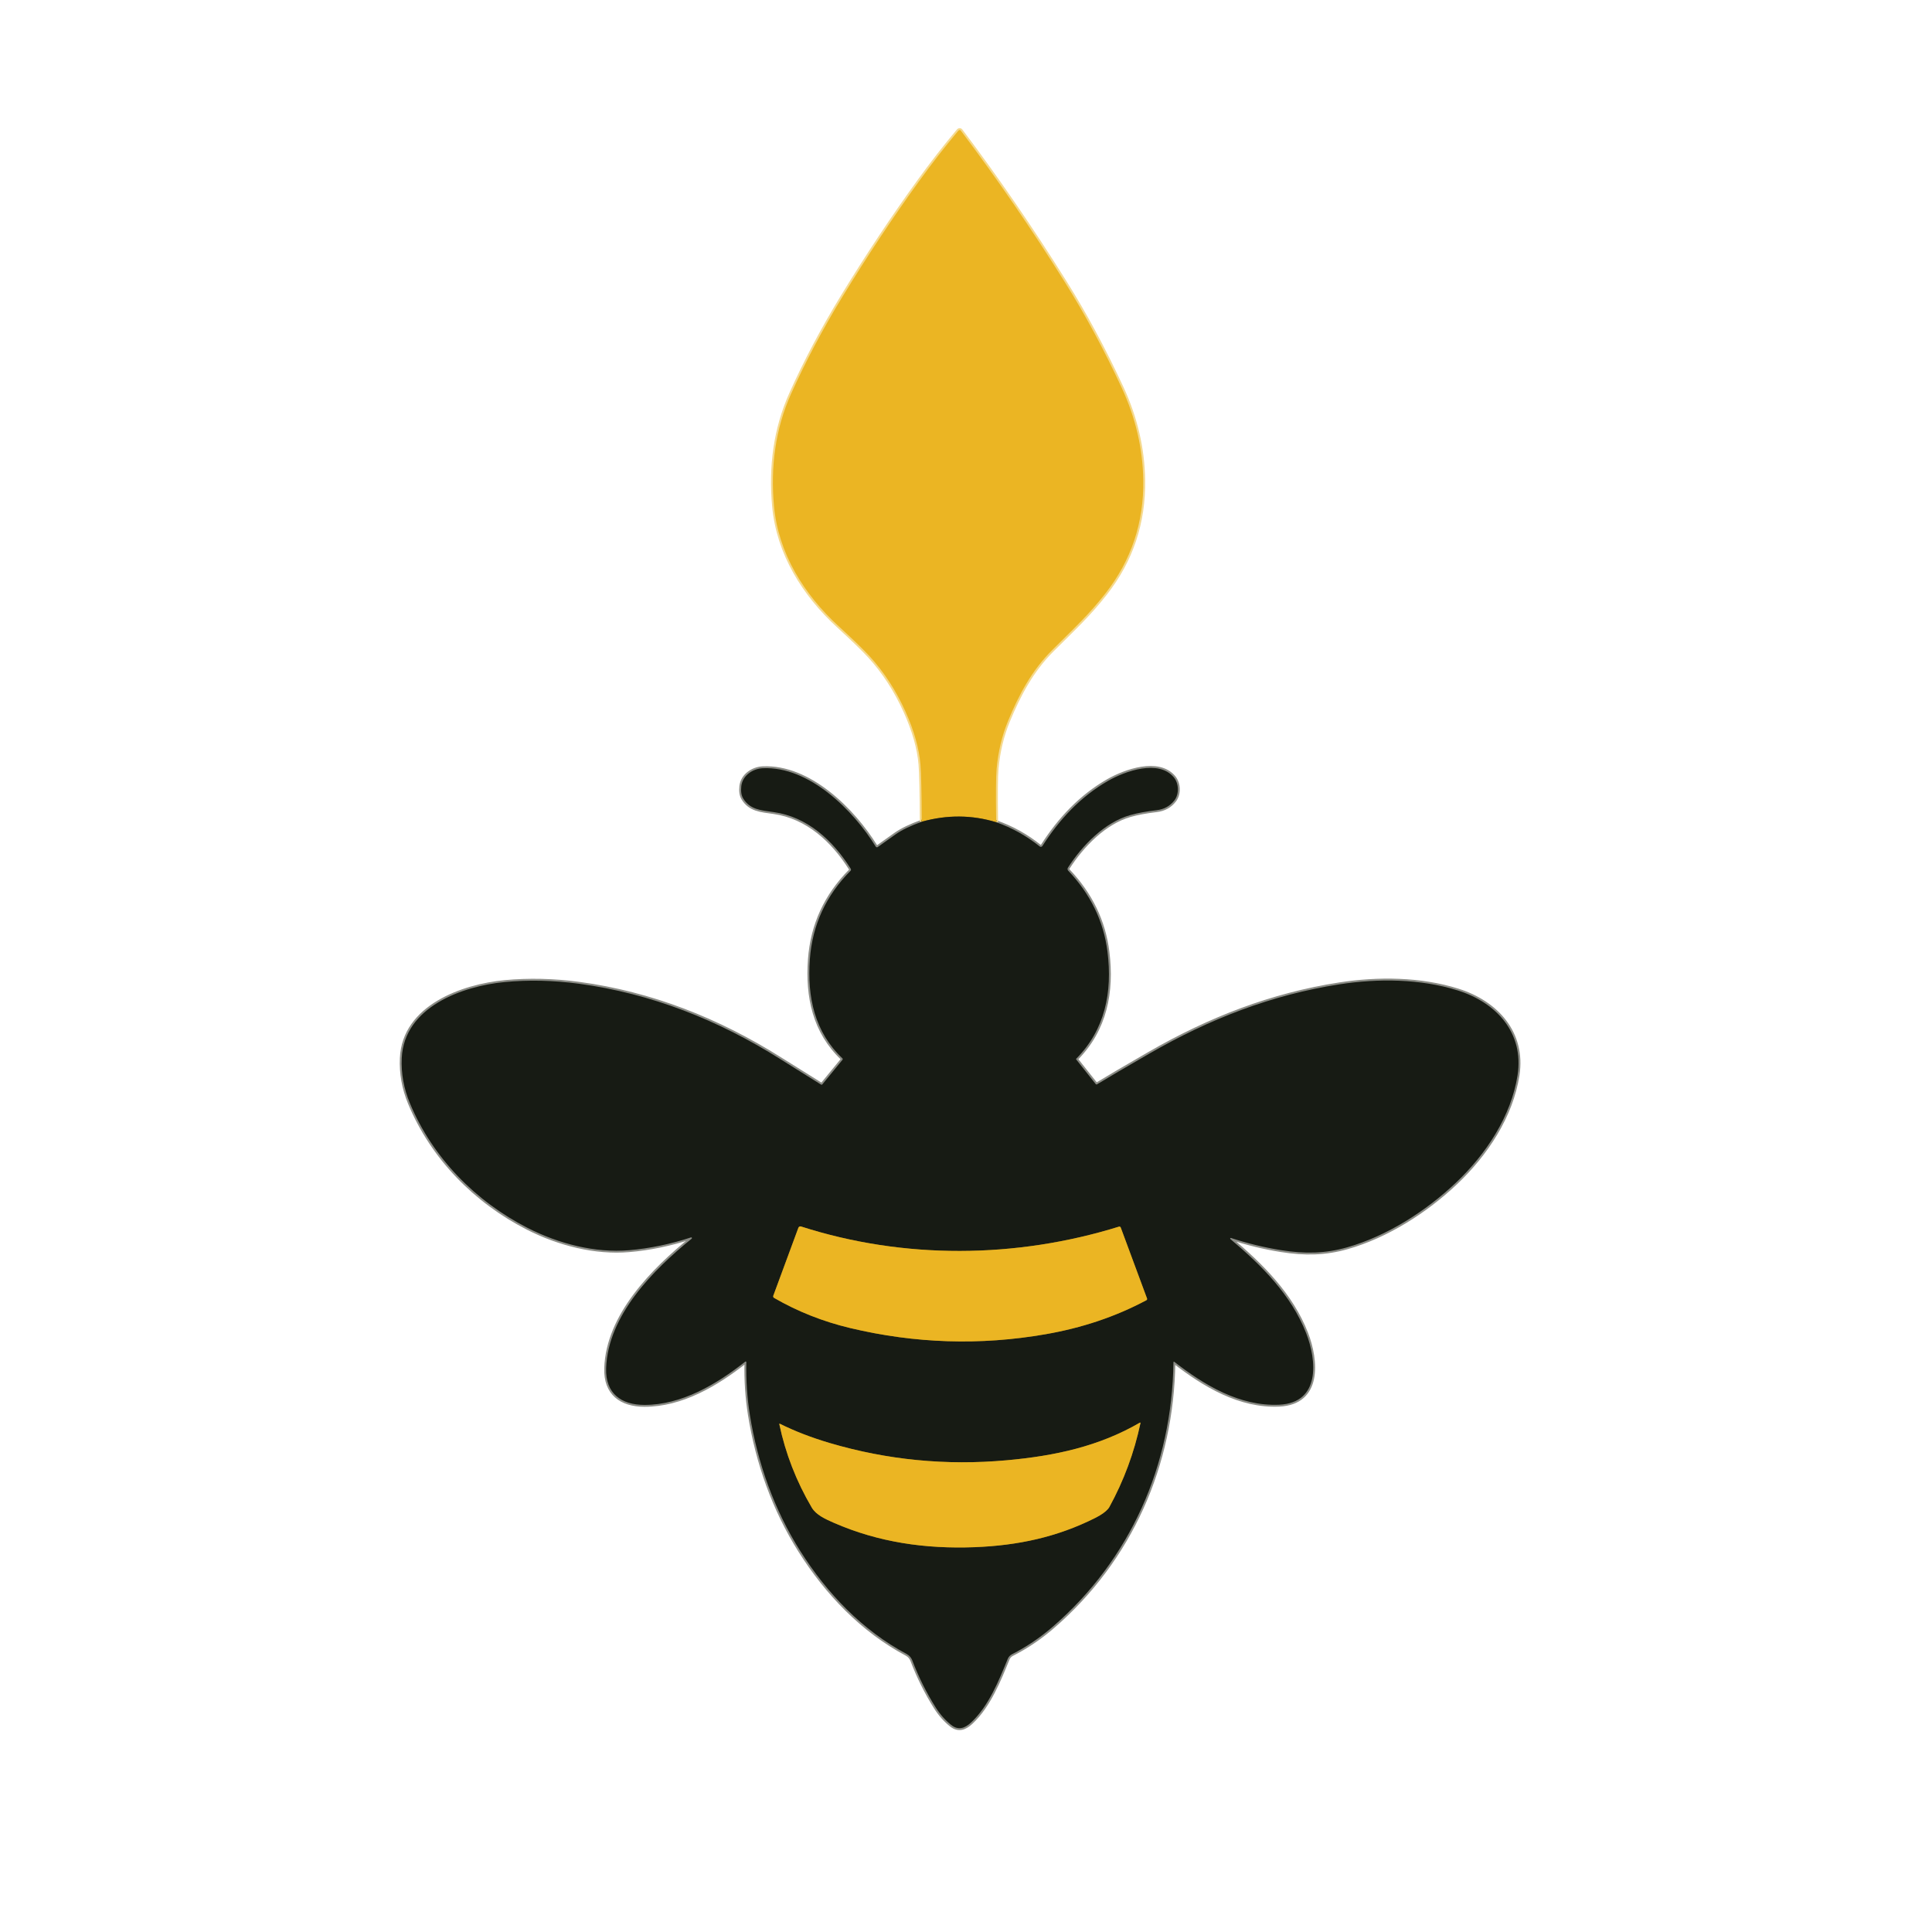
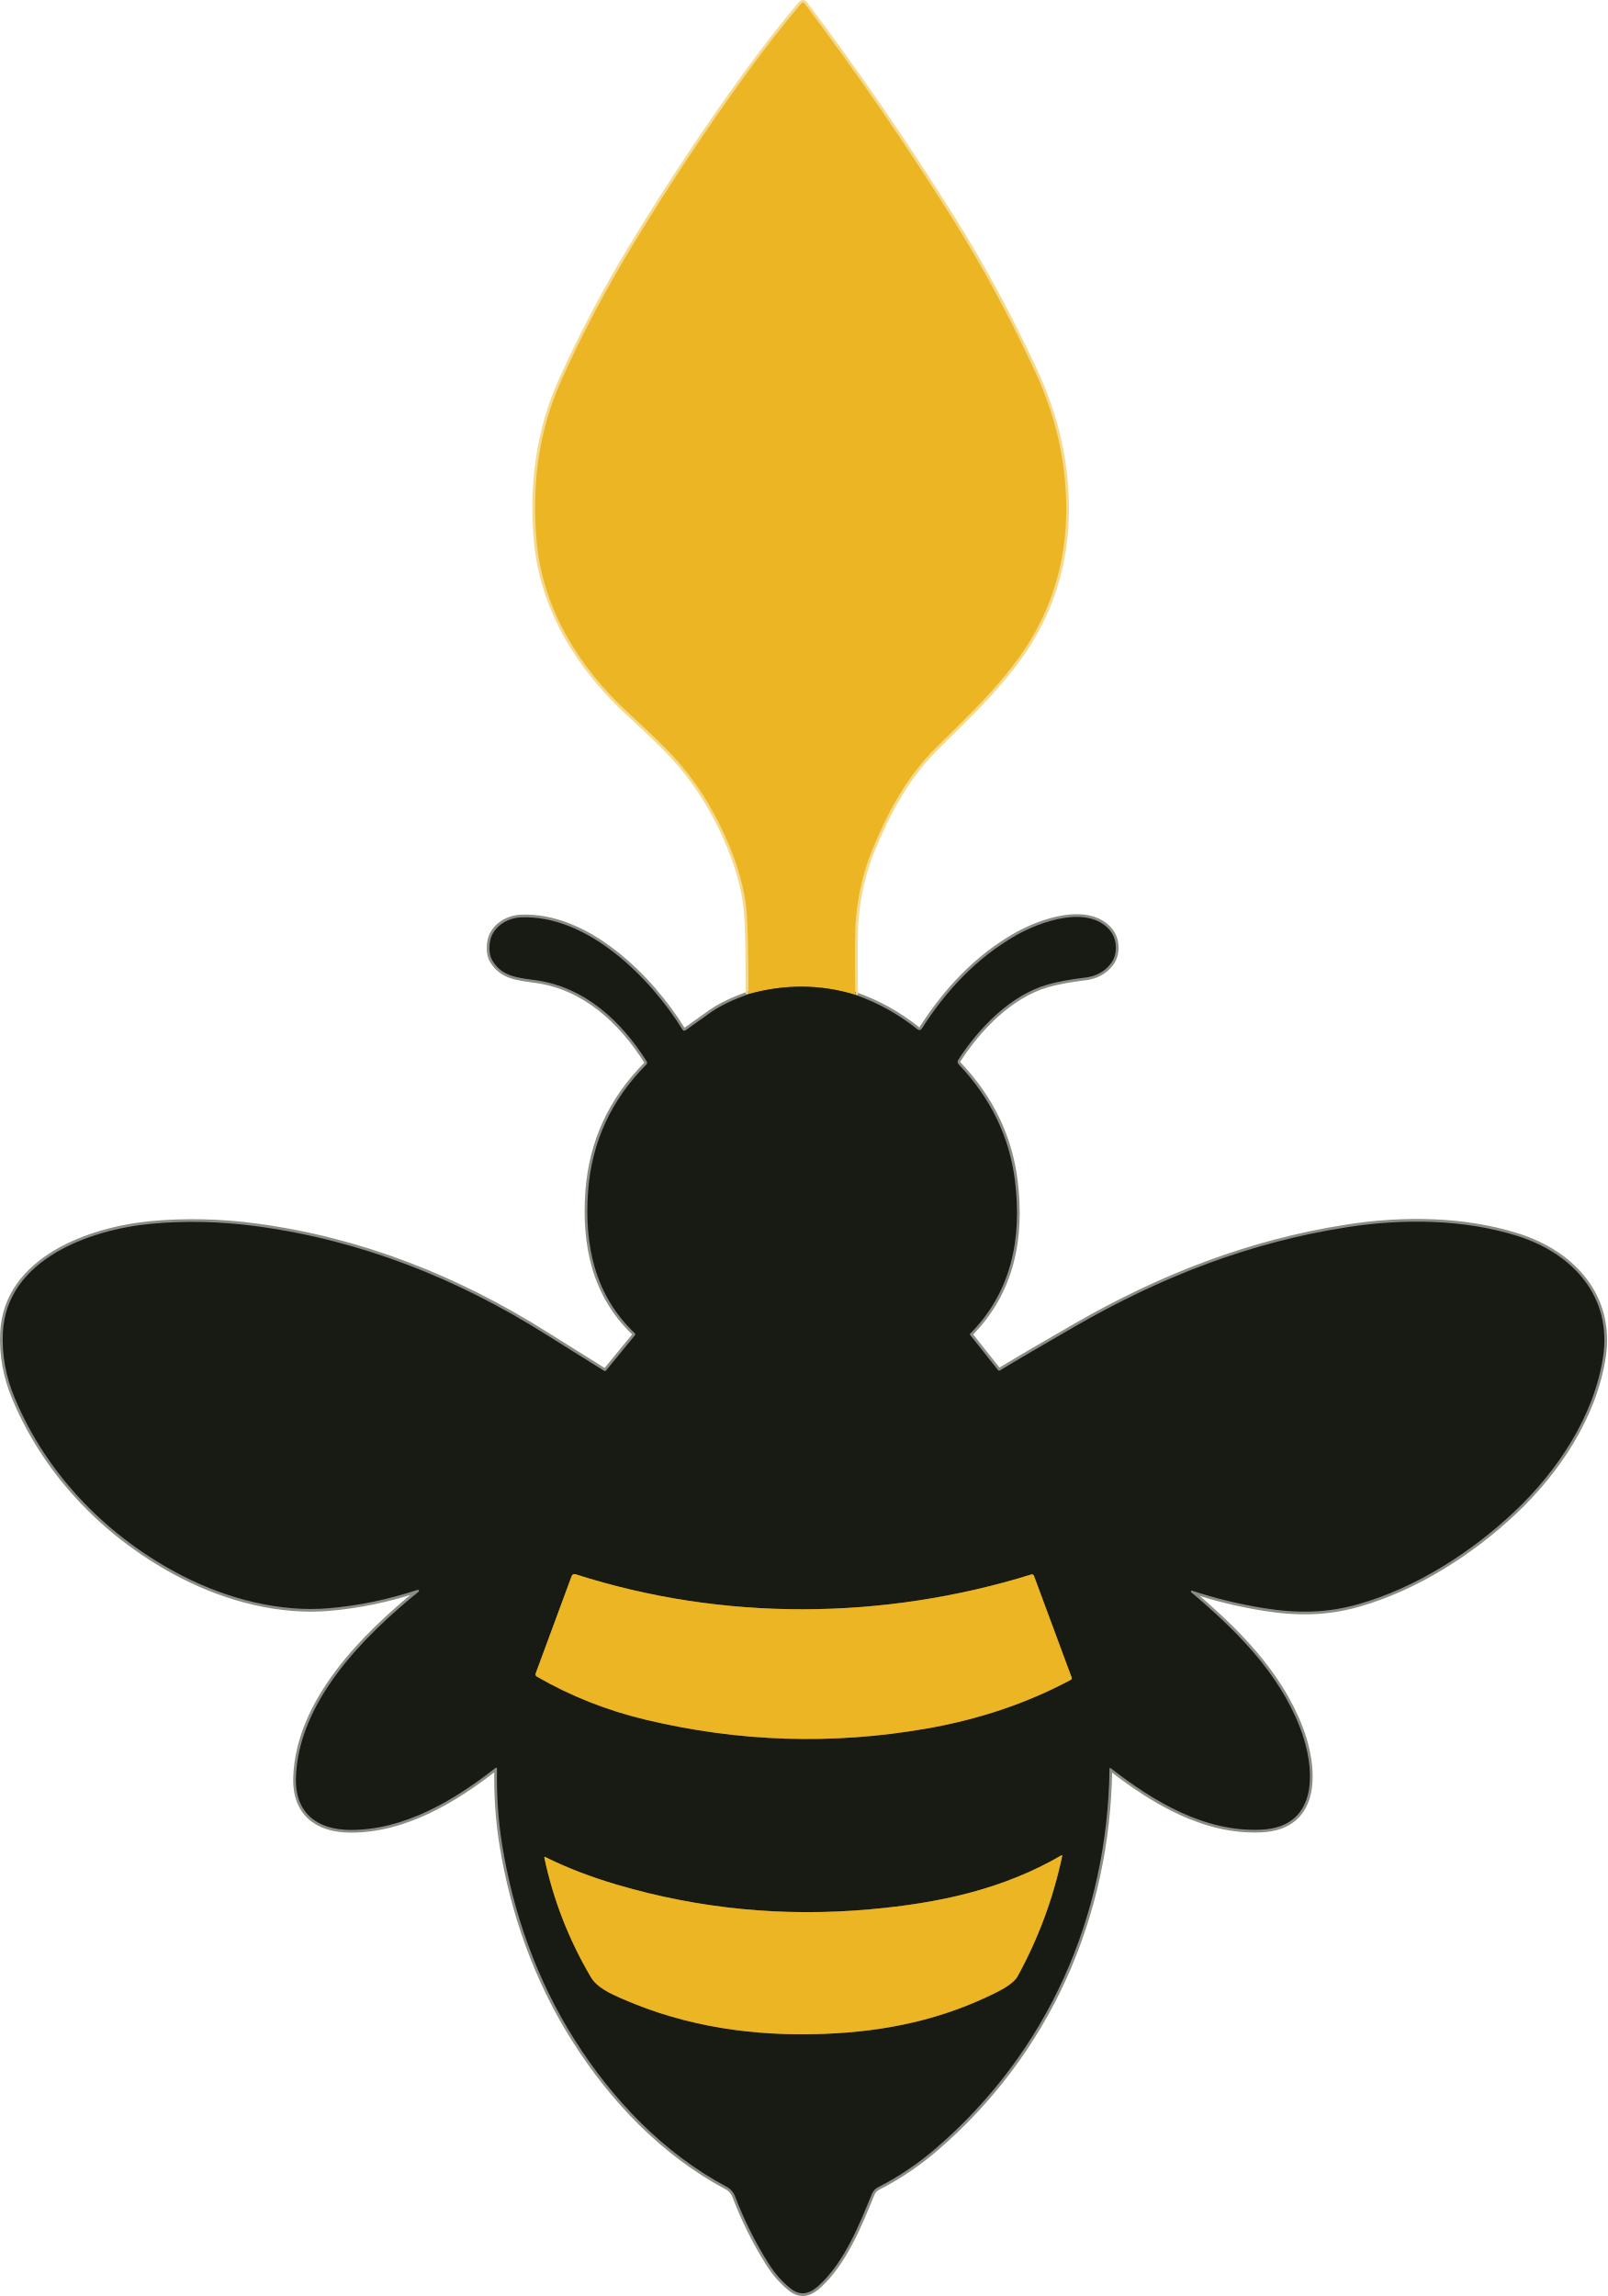
- <svg xmlns="http://www.w3.org/2000/svg" version="1.1" viewBox="0.00 0.00 1024.00 1024.00" id="svg24">
+ <svg xmlns="http://www.w3.org/2000/svg" version="1.1" viewBox="0 0 595 850" id="svg24" width="595" height="850">
  <defs id="defs28" />
-   <g stroke-width="2.00" fill="none" stroke-linecap="butt" id="g12">
-     <path stroke="#8b8c86" vector-effect="non-scaling-stroke" d="   M 488.54 435.53   Q 479.70 438.73 474.86 442.10   Q 471.29 444.58 465.23 448.94   A 0.75 0.74 56.4 0 1 464.16 448.72   C 452.25 429.42 428.93 406.05 404.29 407.17   C 398.99 407.42 393.56 411.00 392.90 416.69   Q 392.43 420.71 393.87 423.13   C 397.46 429.14 403.29 429.48 410.06 430.43   C 427.96 432.94 441.47 445.46 450.90 460.44   A 0.90 0.90 0.0 0 1 450.78 461.56   Q 431.25 481.21 429.24 508.43   C 427.78 528.33 431.73 546.94 446.48 560.93   A 0.58 0.58 0.0 0 1 446.53 561.72   L 435.88 574.72   A 0.55 0.55 0.0 0 1 435.16 574.84   Q 423.97 567.90 413.47 561.28   C 380.71 540.63 345.11 526.55 306.86 521.40   Q 286.65 518.68 267.52 520.50   C 245.10 522.64 214.18 533.65 212.94 560.81   Q 212.38 572.99 217.26 584.74   C 229.23 613.58 252.08 636.76 279.67 650.83   C 296.24 659.28 315.53 664.18 333.44 662.64   Q 349.90 661.22 366.26 655.84   A 0.39 0.39 0.0 0 1 366.62 656.51   C 346.23 673.02 322.17 697.19 321.26 725.19   C 320.83 738.56 329.25 744.62 341.57 744.63   C 361.29 744.65 379.71 733.75 395.02 721.69   A 0.34 0.34 0.0 0 1 395.57 721.97   Q 395.29 736.45 397.43 749.84   C 401.51 775.34 410.30 800.14 424.17 822.09   C 438.35 844.51 457.10 864.15 480.57 876.66   A 6.39 6.36 -86.5 0 1 483.51 880.00   Q 488.60 893.39 496.02 905.10   Q 499.43 910.48 504.10 914.22   C 508.01 917.35 511.49 915.93 514.70 912.95   C 524.12 904.20 529.56 890.40 534.14 879.20   A 4.77 4.77 0.0 0 1 536.37 876.78   Q 547.80 870.99 557.95 862.22   C 599.07 826.70 621.24 776.56 621.95 721.99   A 0.27 0.27 0.0 0 1 622.38 721.78   C 638.31 734.15 657.10 745.47 678.00 744.53   C 699.95 743.54 697.92 721.05 692.32 706.67   C 684.38 686.30 668.69 670.69 652.12 656.71   A 0.33 0.33 0.0 0 1 652.43 656.15   Q 665.38 660.42 679.01 662.61   C 691.60 664.62 702.41 664.41 713.93 661.14   C 735.06 655.15 755.62 642.03 771.63 626.89   C 787.66 611.73 801.00 591.54 804.35 569.83   C 807.80 547.42 793.14 531.41 772.73 524.98   C 752.84 518.71 730.33 518.55 709.99 521.70   C 673.90 527.27 641.00 540.11 609.33 558.35   Q 589.91 569.54 581.45 574.72   A 0.53 0.53 0.0 0 1 580.76 574.59   L 570.42 561.55   A 0.31 0.31 0.0 0 1 570.44 561.13   C 585.71 545.73 589.67 525.86 586.99 504.45   Q 583.96 480.23 566.17 461.47   A 1.28 1.28 0.0 0 1 566.02 459.90   C 573.62 448.05 585.46 435.88 599.03 432.02   Q 604.71 430.41 612.97 429.43   Q 618.99 428.73 622.47 424.21   C 625.04 420.88 624.91 415.24 622.08 411.92   C 613.99 402.42 596.42 408.66 587.31 413.87   C 572.78 422.18 561.48 434.34 552.52 448.38   A 1.00 1.00 0.0 0 1 551.05 448.62   Q 540.50 440.17 528.00 435.80" id="path2" />
-     <path stroke="#f5d98d" vector-effect="non-scaling-stroke" d="   M 528.00 435.80   Q 527.67 413.74 528.23 407.50   Q 529.47 393.86 534.25 382.23   C 540.07 368.11 546.94 355.27 557.62 344.62   C 569.69 332.60 577.08 325.80 585.87 314.57   Q 606.47 288.25 605.96 254.45   Q 605.57 229.34 594.51 205.48   Q 580.49 175.23 564.42 149.57   Q 537.94 107.26 509.25 69.22   A 0.77 0.77 0.0 0 0 508.29 69.00   Q 508.08 69.11 507.75 69.50   Q 497.20 82.09 487.09 96.08   Q 466.26 124.89 446.62 157.09   Q 430.79 183.05 419.27 208.76   C 410.96 227.30 408.33 247.34 410.24 268.25   C 412.53 293.33 426.16 315.08 444.43 331.84   Q 455.93 342.38 460.80 347.70   Q 472.27 360.19 479.89 377.08   Q 486.77 392.31 487.85 405.24   Q 488.42 412.17 488.54 435.53" id="path4" />
-     <path stroke="#81681c" vector-effect="non-scaling-stroke" d="   M 528.00 435.80   Q 508.70 429.91 488.54 435.53" id="path6" />
-     <path stroke="#81681c" vector-effect="non-scaling-stroke" d="   M 607.95 688.23   L 594.01 650.61   A 0.76 0.76 0.0 0 0 593.07 650.15   C 538.52 667.09 479.09 667.59 424.56 650.06   A 1.13 1.12 18.9 0 0 423.16 650.74   L 409.86 686.77   A 0.94 0.94 0.0 0 0 410.26 687.90   Q 428.96 698.72 450.57 703.88   Q 502.25 716.22 554.22 707.16   C 573.36 703.82 591.01 697.99 607.60 689.15   A 0.75 0.74 -24.4 0 0 607.95 688.23" id="path8" />
-     <path stroke="#81681c" vector-effect="non-scaling-stroke" d="   M 604.17 754.03   C 582.50 766.61 559.10 771.68 533.51 773.98   Q 485.48 778.31 439.88 764.86   Q 425.26 760.55 413.31 754.60   A 0.18 0.18 0.0 0 0 413.05 754.80   Q 417.98 778.19 430.25 799.04   C 432.56 802.96 437.47 805.15 441.94 807.11   C 465.59 817.46 490.54 821.03 516.47 820.04   C 539.55 819.15 560.26 814.71 580.53 804.52   Q 585.24 802.16 587.37 799.67   A 5.18 4.71 -13.2 0 0 587.94 798.84   Q 599.49 777.79 604.47 754.25   A 0.20 0.20 0.0 0 0 604.17 754.03" id="path10" />
+   <g id="g253" transform="matrix(1.001735,0,0,1.001108,-212.2502,-67.99456)">
+     <g stroke-width="2" fill="none" stroke-linecap="butt" id="g12">
+       <path stroke="#8b8c86" vector-effect="non-scaling-stroke" d="m 488.54,435.53 q -8.84,3.2 -13.68,6.57 -3.57,2.48 -9.63,6.84 a 0.75,0.74 56.4 0 1 -1.07,-0.22 c -11.91,-19.3 -35.23,-42.67 -59.87,-41.55 -5.3,0.25 -10.73,3.83 -11.39,9.52 q -0.47,4.02 0.97,6.44 c 3.59,6.01 9.42,6.35 16.19,7.3 17.9,2.51 31.41,15.03 40.84,30.01 a 0.9,0.9 0 0 1 -0.12,1.12 q -19.53,19.65 -21.54,46.87 c -1.46,19.9 2.49,38.51 17.24,52.5 a 0.58,0.58 0 0 1 0.05,0.79 l -10.65,13 a 0.55,0.55 0 0 1 -0.72,0.12 Q 423.97,567.9 413.47,561.28 C 380.71,540.63 345.11,526.55 306.86,521.4 q -20.21,-2.72 -39.34,-0.9 c -22.42,2.14 -53.34,13.15 -54.58,40.31 q -0.56,12.18 4.32,23.93 c 11.97,28.84 34.82,52.02 62.41,66.09 16.57,8.45 35.86,13.35 53.77,11.81 q 16.46,-1.42 32.82,-6.8 a 0.39,0.39 0 0 1 0.36,0.67 c -20.39,16.51 -44.45,40.68 -45.36,68.68 -0.43,13.37 7.99,19.43 20.31,19.44 19.72,0.02 38.14,-10.88 53.45,-22.94 a 0.34,0.34 0 0 1 0.55,0.28 q -0.28,14.48 1.86,27.87 c 4.08,25.5 12.87,50.3 26.74,72.25 14.18,22.42 32.93,42.06 56.4,54.57 a 6.39,6.36 -86.5 0 1 2.94,3.34 q 5.09,13.39 12.51,25.1 3.41,5.38 8.08,9.12 c 3.91,3.13 7.39,1.71 10.6,-1.27 9.42,-8.75 14.86,-22.55 19.44,-33.75 a 4.77,4.77 0 0 1 2.23,-2.42 q 11.43,-5.79 21.58,-14.56 c 41.12,-35.52 63.29,-85.66 64,-140.23 a 0.27,0.27 0 0 1 0.43,-0.21 c 15.93,12.37 34.72,23.69 55.62,22.75 21.95,-0.99 19.92,-23.48 14.32,-37.86 -7.94,-20.37 -23.63,-35.98 -40.2,-49.96 a 0.33,0.33 0 0 1 0.31,-0.56 q 12.95,4.27 26.58,6.46 c 12.59,2.01 23.4,1.8 34.92,-1.47 21.13,-5.99 41.69,-19.11 57.7,-34.25 16.03,-15.16 29.37,-35.35 32.72,-57.06 3.45,-22.41 -11.21,-38.42 -31.62,-44.85 -19.89,-6.27 -42.4,-6.43 -62.74,-3.28 -36.09,5.57 -68.99,18.41 -100.66,36.65 q -19.42,11.19 -27.88,16.37 a 0.53,0.53 0 0 1 -0.69,-0.13 l -10.34,-13.04 a 0.31,0.31 0 0 1 0.02,-0.42 c 15.27,-15.4 19.23,-35.27 16.55,-56.68 q -3.03,-24.22 -20.82,-42.98 a 1.28,1.28 0 0 1 -0.15,-1.57 c 7.6,-11.85 19.44,-24.02 33.01,-27.88 q 5.68,-1.61 13.94,-2.59 6.02,-0.7 9.5,-5.22 c 2.57,-3.33 2.44,-8.97 -0.39,-12.29 -8.09,-9.5 -25.66,-3.26 -34.77,1.95 -14.53,8.31 -25.83,20.47 -34.79,34.51 a 1,1 0 0 1 -1.47,0.24 Q 540.5,440.17 528,435.8" id="path2" />
+       <path stroke="#f5d98d" vector-effect="non-scaling-stroke" d="m 528,435.8 q -0.33,-22.06 0.23,-28.3 1.24,-13.64 6.02,-25.27 c 5.82,-14.12 12.69,-26.96 23.37,-37.61 12.07,-12.02 19.46,-18.82 28.25,-30.05 q 20.6,-26.32 20.09,-60.12 -0.39,-25.11 -11.45,-48.97 -14.02,-30.25 -30.09,-55.91 -26.48,-42.31 -55.17,-80.35 A 0.77,0.77 0 0 0 508.29,69 q -0.21,0.11 -0.54,0.5 -10.55,12.59 -20.66,26.58 -20.83,28.81 -40.47,61.01 -15.83,25.96 -27.35,51.67 c -8.31,18.54 -10.94,38.58 -9.03,59.49 2.29,25.08 15.92,46.83 34.19,63.59 q 11.5,10.54 16.37,15.86 11.47,12.49 19.09,29.38 6.88,15.23 7.96,28.16 0.57,6.93 0.69,30.29" id="path4" />
+       <path stroke="#81681c" vector-effect="non-scaling-stroke" d="m 528,435.8 q -19.3,-5.89 -39.46,-0.27" id="path6" />
+       <path stroke="#81681c" vector-effect="non-scaling-stroke" d="m 607.95,688.23 -13.94,-37.62 a 0.76,0.76 0 0 0 -0.94,-0.46 c -54.55,16.94 -113.98,17.44 -168.51,-0.09 a 1.13,1.12 18.9 0 0 -1.4,0.68 l -13.3,36.03 a 0.94,0.94 0 0 0 0.4,1.13 q 18.7,10.82 40.31,15.98 51.68,12.34 103.65,3.28 c 19.14,-3.34 36.79,-9.17 53.38,-18.01 a 0.75,0.74 -24.4 0 0 0.35,-0.92" id="path8" />
+       <path stroke="#81681c" vector-effect="non-scaling-stroke" d="m 604.17,754.03 c -21.67,12.58 -45.07,17.65 -70.66,19.95 q -48.03,4.33 -93.63,-9.12 -14.62,-4.31 -26.57,-10.26 a 0.18,0.18 0 0 0 -0.26,0.2 q 4.93,23.39 17.2,44.24 c 2.31,3.92 7.22,6.11 11.69,8.07 23.65,10.35 48.6,13.92 74.53,12.93 23.08,-0.89 43.79,-5.33 64.06,-15.52 q 4.71,-2.36 6.84,-4.85 a 5.18,4.71 -13.2 0 0 0.57,-0.83 q 11.55,-21.05 16.53,-44.59 a 0.2,0.2 0 0 0 -0.3,-0.22" id="path10" />
+     </g>
+     <path fill="#ebb523" d="m 528,435.8 q -19.3,-5.89 -39.46,-0.27 -0.12,-23.36 -0.69,-30.29 -1.08,-12.93 -7.96,-28.16 -7.62,-16.89 -19.09,-29.38 -4.87,-5.32 -16.37,-15.86 c -18.27,-16.76 -31.9,-38.51 -34.19,-63.59 -1.91,-20.91 0.72,-40.95 9.03,-59.49 q 11.52,-25.71 27.35,-51.67 19.64,-32.2 40.47,-61.01 10.11,-13.99 20.66,-26.58 0.33,-0.39 0.54,-0.5 a 0.77,0.77 0 0 1 0.96,0.22 q 28.69,38.04 55.17,80.35 16.07,25.66 30.09,55.91 11.06,23.86 11.45,48.97 0.51,33.8 -20.09,60.12 c -8.79,11.23 -16.18,18.03 -28.25,30.05 -10.68,10.65 -17.55,23.49 -23.37,37.61 q -4.78,11.63 -6.02,25.27 -0.56,6.24 -0.23,28.3 z" id="path16" />
+     <path fill="#171b14" d="m 488.54,435.53 q 20.16,-5.62 39.46,0.27 12.5,4.37 23.05,12.82 a 1,1 0 0 0 1.47,-0.24 c 8.96,-14.04 20.26,-26.2 34.79,-34.51 9.11,-5.21 26.68,-11.45 34.77,-1.95 2.83,3.32 2.96,8.96 0.39,12.29 q -3.48,4.52 -9.5,5.22 -8.26,0.98 -13.94,2.59 c -13.57,3.86 -25.41,16.03 -33.01,27.88 a 1.28,1.28 0 0 0 0.15,1.57 q 17.79,18.76 20.82,42.98 c 2.68,21.41 -1.28,41.28 -16.55,56.68 a 0.31,0.31 0 0 0 -0.02,0.42 l 10.34,13.04 a 0.53,0.53 0 0 0 0.69,0.13 q 8.46,-5.18 27.88,-16.37 C 641,540.11 673.9,527.27 709.99,521.7 c 20.34,-3.15 42.85,-2.99 62.74,3.28 20.41,6.43 35.07,22.44 31.62,44.85 -3.35,21.71 -16.69,41.9 -32.72,57.06 -16.01,15.14 -36.57,28.26 -57.7,34.25 -11.52,3.27 -22.33,3.48 -34.92,1.47 q -13.63,-2.19 -26.58,-6.46 a 0.33,0.33 0 0 0 -0.31,0.56 c 16.57,13.98 32.26,29.59 40.2,49.96 5.6,14.38 7.63,36.87 -14.32,37.86 -20.9,0.94 -39.69,-10.38 -55.62,-22.75 a 0.27,0.27 0 0 0 -0.43,0.21 c -0.71,54.57 -22.88,104.71 -64,140.23 q -10.15,8.77 -21.58,14.56 a 4.77,4.77 0 0 0 -2.23,2.42 c -4.58,11.2 -10.02,25 -19.44,33.75 -3.21,2.98 -6.69,4.4 -10.6,1.27 q -4.67,-3.74 -8.08,-9.12 -7.42,-11.71 -12.51,-25.1 a 6.36,6.39 3.5 0 0 -2.94,-3.34 C 457.1,864.15 438.35,844.51 424.17,822.09 410.3,800.14 401.51,775.34 397.43,749.84 q -2.14,-13.39 -1.86,-27.87 a 0.34,0.34 0 0 0 -0.55,-0.28 c -15.31,12.06 -33.73,22.96 -53.45,22.94 -12.32,-0.01 -20.74,-6.07 -20.31,-19.44 0.91,-28 24.97,-52.17 45.36,-68.68 a 0.39,0.39 0 0 0 -0.36,-0.67 q -16.36,5.38 -32.82,6.8 c -17.91,1.54 -37.2,-3.36 -53.77,-11.81 -27.59,-14.07 -50.44,-37.25 -62.41,-66.09 q -4.88,-11.75 -4.32,-23.93 c 1.24,-27.16 32.16,-38.17 54.58,-40.31 q 19.13,-1.82 39.34,0.9 c 38.25,5.15 73.85,19.23 106.61,39.88 q 10.5,6.62 21.69,13.56 a 0.55,0.55 0 0 0 0.72,-0.12 l 10.65,-13 a 0.58,0.58 0 0 0 -0.05,-0.79 c -14.75,-13.99 -18.7,-32.6 -17.24,-52.5 q 2.01,-27.22 21.54,-46.87 a 0.9,0.9 0 0 0 0.12,-1.12 c -9.43,-14.98 -22.94,-27.5 -40.84,-30.01 -6.77,-0.95 -12.6,-1.29 -16.19,-7.3 q -1.44,-2.42 -0.97,-6.44 c 0.66,-5.69 6.09,-9.27 11.39,-9.52 24.64,-1.12 47.96,22.25 59.87,41.55 a 0.75,0.74 56.4 0 0 1.07,0.22 q 6.06,-4.36 9.63,-6.84 4.84,-3.37 13.68,-6.57 z m 119.41,252.7 -13.94,-37.62 a 0.76,0.76 0 0 0 -0.94,-0.46 c -54.55,16.94 -113.98,17.44 -168.51,-0.09 a 1.13,1.12 18.9 0 0 -1.4,0.68 l -13.3,36.03 a 0.94,0.94 0 0 0 0.4,1.13 q 18.7,10.82 40.31,15.98 51.68,12.34 103.65,3.28 c 19.14,-3.34 36.79,-9.17 53.38,-18.01 a 0.74,0.75 65.6 0 0 0.35,-0.92 z m -3.78,65.8 c -21.67,12.58 -45.07,17.65 -70.66,19.95 q -48.03,4.33 -93.63,-9.12 -14.62,-4.31 -26.57,-10.26 a 0.18,0.18 0 0 0 -0.26,0.2 q 4.93,23.39 17.2,44.24 c 2.31,3.92 7.22,6.11 11.69,8.07 23.65,10.35 48.6,13.92 74.53,12.93 23.08,-0.89 43.79,-5.33 64.06,-15.52 q 4.71,-2.36 6.84,-4.85 a 4.71,5.18 76.8 0 0 0.57,-0.83 q 11.55,-21.05 16.53,-44.59 a 0.2,0.2 0 0 0 -0.3,-0.22 z" id="path18" />
+     <path fill="#ebb523" d="m 607.95,688.23 a 0.74,0.75 65.6 0 1 -0.35,0.92 c -16.59,8.84 -34.24,14.67 -53.38,18.01 q -51.97,9.06 -103.65,-3.28 -21.61,-5.16 -40.31,-15.98 a 0.94,0.94 0 0 1 -0.4,-1.13 l 13.3,-36.03 a 1.13,1.12 18.9 0 1 1.4,-0.68 c 54.53,17.53 113.96,17.03 168.51,0.09 a 0.76,0.76 0 0 1 0.94,0.46 z" id="path20" />
+     <path fill="#ebb523" d="m 604.17,754.03 a 0.2,0.2 0 0 1 0.3,0.22 q -4.98,23.54 -16.53,44.59 a 4.71,5.18 76.8 0 1 -0.57,0.83 q -2.13,2.49 -6.84,4.85 c -20.27,10.19 -40.98,14.63 -64.06,15.52 -25.93,0.99 -50.88,-2.58 -74.53,-12.93 -4.47,-1.96 -9.38,-4.15 -11.69,-8.07 q -12.27,-20.85 -17.2,-44.24 a 0.18,0.18 0 0 1 0.26,-0.2 q 11.95,5.95 26.57,10.26 45.6,13.45 93.63,9.12 c 25.59,-2.3 48.99,-7.37 70.66,-19.95 z" id="path22" />
  </g>
-   <path fill="#ebb523" d="   M 528.00 435.80   Q 508.70 429.91 488.54 435.53   Q 488.42 412.17 487.85 405.24   Q 486.77 392.31 479.89 377.08   Q 472.27 360.19 460.80 347.70   Q 455.93 342.38 444.43 331.84   C 426.16 315.08 412.53 293.33 410.24 268.25   C 408.33 247.34 410.96 227.30 419.27 208.76   Q 430.79 183.05 446.62 157.09   Q 466.26 124.89 487.09 96.08   Q 497.20 82.09 507.75 69.50   Q 508.08 69.11 508.29 69.00   A 0.77 0.77 0.0 0 1 509.25 69.22   Q 537.94 107.26 564.42 149.57   Q 580.49 175.23 594.51 205.48   Q 605.57 229.34 605.96 254.45   Q 606.47 288.25 585.87 314.57   C 577.08 325.80 569.69 332.60 557.62 344.62   C 546.94 355.27 540.07 368.11 534.25 382.23   Q 529.47 393.86 528.23 407.50   Q 527.67 413.74 528.00 435.80   Z" id="path16" />
-   <path fill="#171b14" d="   M 488.54 435.53   Q 508.70 429.91 528.00 435.80   Q 540.50 440.17 551.05 448.62   A 1.00 1.00 0.0 0 0 552.52 448.38   C 561.48 434.34 572.78 422.18 587.31 413.87   C 596.42 408.66 613.99 402.42 622.08 411.92   C 624.91 415.24 625.04 420.88 622.47 424.21   Q 618.99 428.73 612.97 429.43   Q 604.71 430.41 599.03 432.02   C 585.46 435.88 573.62 448.05 566.02 459.90   A 1.28 1.28 0.0 0 0 566.17 461.47   Q 583.96 480.23 586.99 504.45   C 589.67 525.86 585.71 545.73 570.44 561.13   A 0.31 0.31 0.0 0 0 570.42 561.55   L 580.76 574.59   A 0.53 0.53 0.0 0 0 581.45 574.72   Q 589.91 569.54 609.33 558.35   C 641.00 540.11 673.90 527.27 709.99 521.70   C 730.33 518.55 752.84 518.71 772.73 524.98   C 793.14 531.41 807.80 547.42 804.35 569.83   C 801.00 591.54 787.66 611.73 771.63 626.89   C 755.62 642.03 735.06 655.15 713.93 661.14   C 702.41 664.41 691.60 664.62 679.01 662.61   Q 665.38 660.42 652.43 656.15   A 0.33 0.33 0.0 0 0 652.12 656.71   C 668.69 670.69 684.38 686.30 692.32 706.67   C 697.92 721.05 699.95 743.54 678.00 744.53   C 657.10 745.47 638.31 734.15 622.38 721.78   A 0.27 0.27 0.0 0 0 621.95 721.99   C 621.24 776.56 599.07 826.70 557.95 862.22   Q 547.80 870.99 536.37 876.78   A 4.77 4.77 0.0 0 0 534.14 879.20   C 529.56 890.40 524.12 904.20 514.70 912.95   C 511.49 915.93 508.01 917.35 504.10 914.22   Q 499.43 910.48 496.02 905.10   Q 488.60 893.39 483.51 880.00   A 6.39 6.36 -86.5 0 0 480.57 876.66   C 457.10 864.15 438.35 844.51 424.17 822.09   C 410.30 800.14 401.51 775.34 397.43 749.84   Q 395.29 736.45 395.57 721.97   A 0.34 0.34 0.0 0 0 395.02 721.69   C 379.71 733.75 361.29 744.65 341.57 744.63   C 329.25 744.62 320.83 738.56 321.26 725.19   C 322.17 697.19 346.23 673.02 366.62 656.51   A 0.39 0.39 0.0 0 0 366.26 655.84   Q 349.90 661.22 333.44 662.64   C 315.53 664.18 296.24 659.28 279.67 650.83   C 252.08 636.76 229.23 613.58 217.26 584.74   Q 212.38 572.99 212.94 560.81   C 214.18 533.65 245.10 522.64 267.52 520.50   Q 286.65 518.68 306.86 521.40   C 345.11 526.55 380.71 540.63 413.47 561.28   Q 423.97 567.90 435.16 574.84   A 0.55 0.55 0.0 0 0 435.88 574.72   L 446.53 561.72   A 0.58 0.58 0.0 0 0 446.48 560.93   C 431.73 546.94 427.78 528.33 429.24 508.43   Q 431.25 481.21 450.78 461.56   A 0.90 0.90 0.0 0 0 450.90 460.44   C 441.47 445.46 427.96 432.94 410.06 430.43   C 403.29 429.48 397.46 429.14 393.87 423.13   Q 392.43 420.71 392.90 416.69   C 393.56 411.00 398.99 407.42 404.29 407.17   C 428.93 406.05 452.25 429.42 464.16 448.72   A 0.75 0.74 56.4 0 0 465.23 448.94   Q 471.29 444.58 474.86 442.10   Q 479.70 438.73 488.54 435.53   Z   M 607.95 688.23   L 594.01 650.61   A 0.76 0.76 0.0 0 0 593.07 650.15   C 538.52 667.09 479.09 667.59 424.56 650.06   A 1.13 1.12 18.9 0 0 423.16 650.74   L 409.86 686.77   A 0.94 0.94 0.0 0 0 410.26 687.90   Q 428.96 698.72 450.57 703.88   Q 502.25 716.22 554.22 707.16   C 573.36 703.82 591.01 697.99 607.60 689.15   A 0.75 0.74 -24.4 0 0 607.95 688.23   Z   M 604.17 754.03   C 582.50 766.61 559.10 771.68 533.51 773.98   Q 485.48 778.31 439.88 764.86   Q 425.26 760.55 413.31 754.60   A 0.18 0.18 0.0 0 0 413.05 754.80   Q 417.98 778.19 430.25 799.04   C 432.56 802.96 437.47 805.15 441.94 807.11   C 465.59 817.46 490.54 821.03 516.47 820.04   C 539.55 819.15 560.26 814.71 580.53 804.52   Q 585.24 802.16 587.37 799.67   A 5.18 4.71 -13.2 0 0 587.94 798.84   Q 599.49 777.79 604.47 754.25   A 0.20 0.20 0.0 0 0 604.17 754.03   Z" id="path18" />
-   <path fill="#ebb523" d="   M 607.95 688.23   A 0.75 0.74 -24.4 0 1 607.60 689.15   C 591.01 697.99 573.36 703.82 554.22 707.16   Q 502.25 716.22 450.57 703.88   Q 428.96 698.72 410.26 687.90   A 0.94 0.94 0.0 0 1 409.86 686.77   L 423.16 650.74   A 1.13 1.12 18.9 0 1 424.56 650.06   C 479.09 667.59 538.52 667.09 593.07 650.15   A 0.76 0.76 0.0 0 1 594.01 650.61   L 607.95 688.23   Z" id="path20" />
-   <path fill="#ebb523" d="   M 604.17 754.03   A 0.20 0.20 0.0 0 1 604.47 754.25   Q 599.49 777.79 587.94 798.84   A 5.18 4.71 -13.2 0 1 587.37 799.67   Q 585.24 802.16 580.53 804.52   C 560.26 814.71 539.55 819.15 516.47 820.04   C 490.54 821.03 465.59 817.46 441.94 807.11   C 437.47 805.15 432.56 802.96 430.25 799.04   Q 417.98 778.19 413.05 754.80   A 0.18 0.18 0.0 0 1 413.31 754.60   Q 425.26 760.55 439.88 764.86   Q 485.48 778.31 533.51 773.98   C 559.10 771.68 582.50 766.61 604.17 754.03   Z" id="path22" />
</svg>
